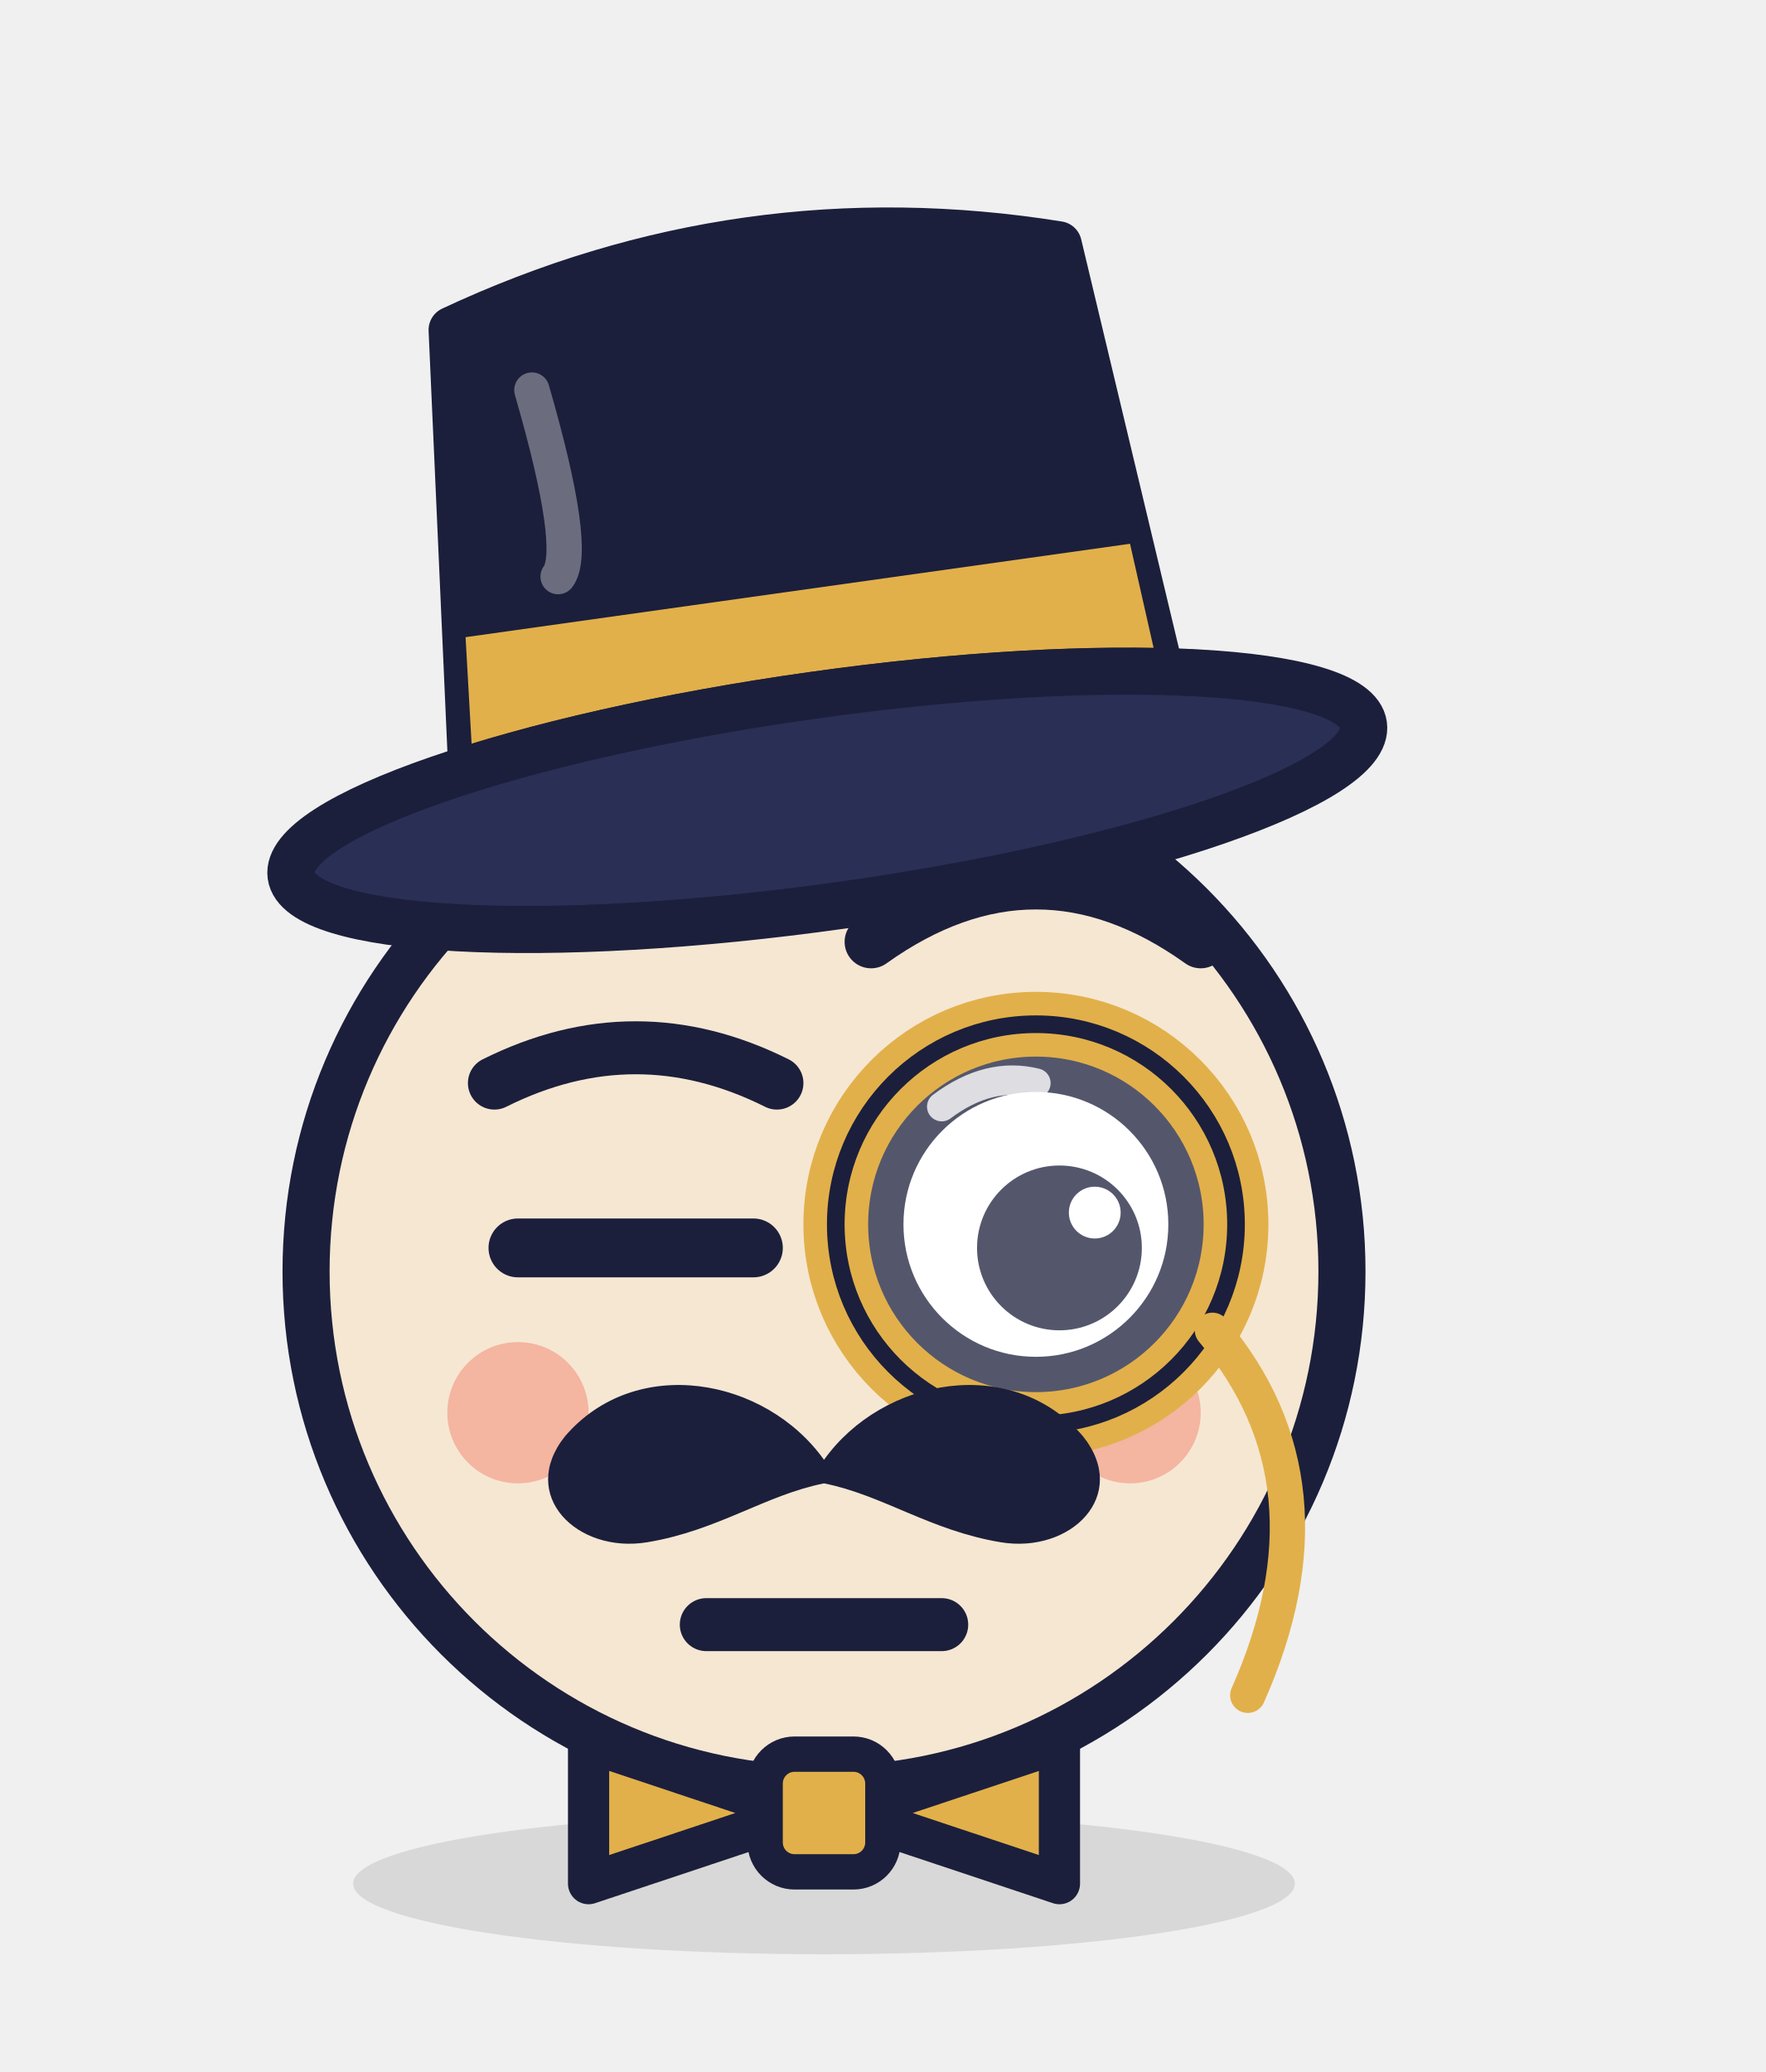
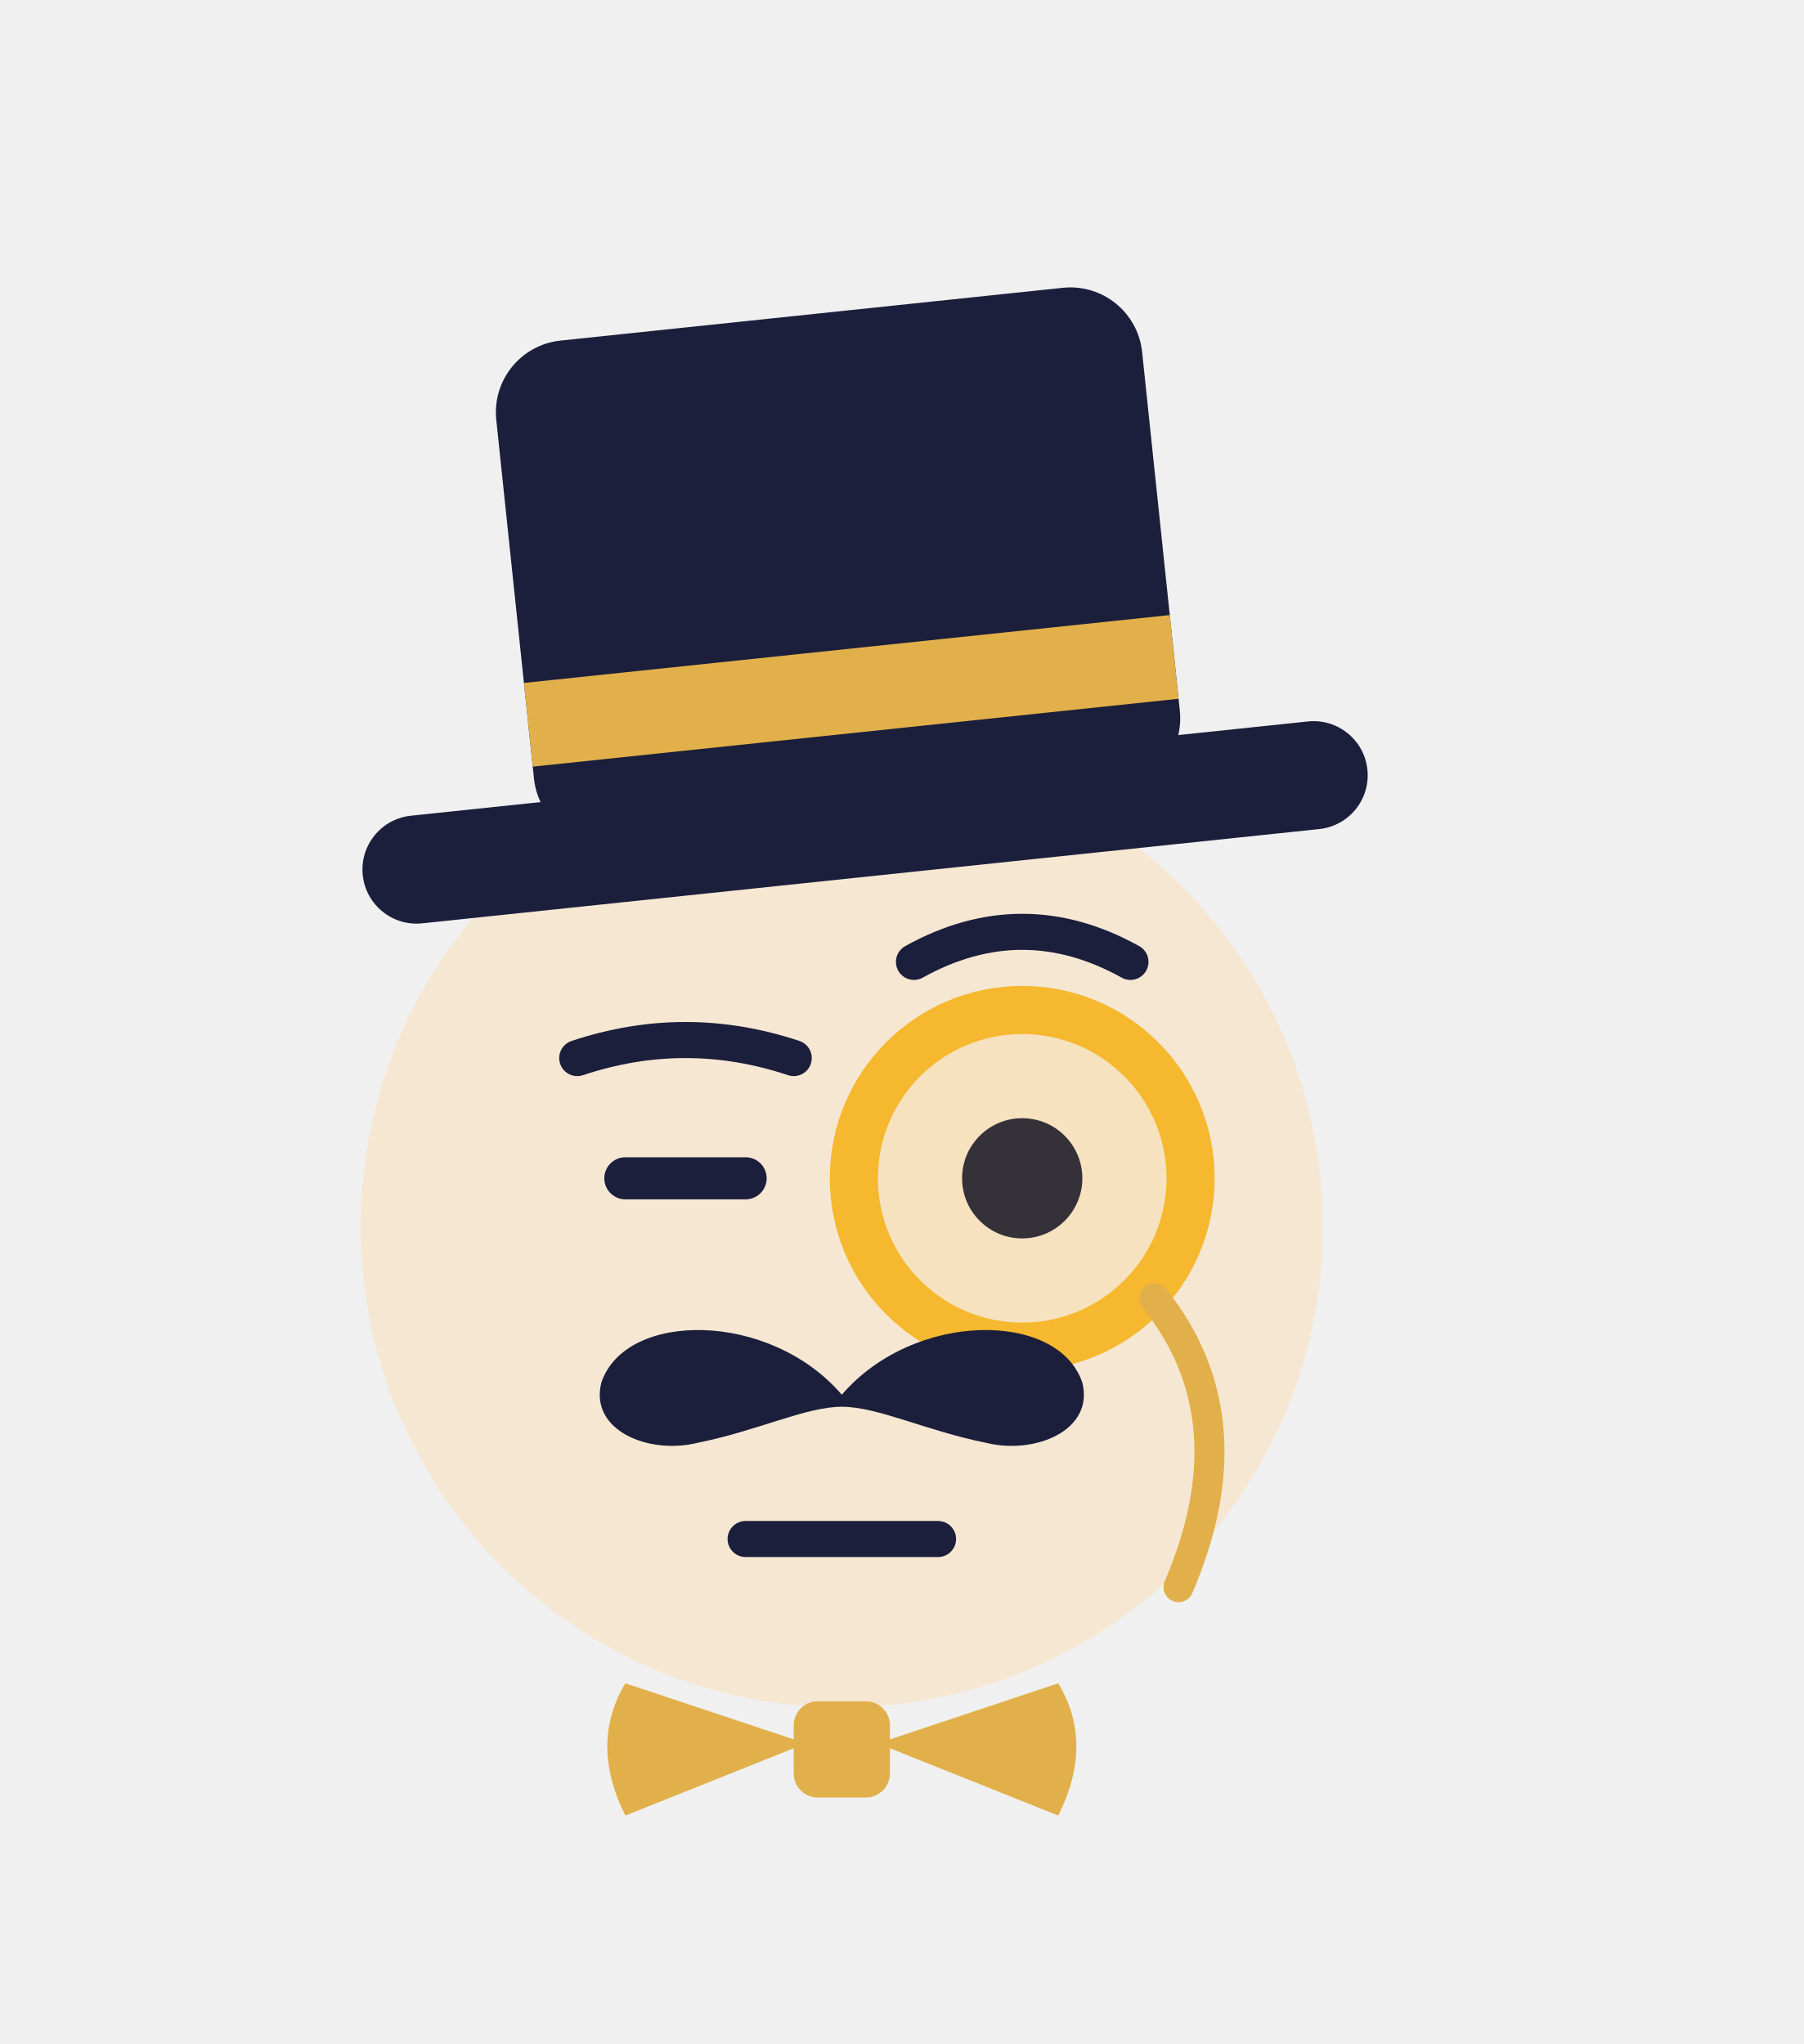
- <svg xmlns="http://www.w3.org/2000/svg" viewBox="-10 -20 150 176" role="img">
+ <svg xmlns="http://www.w3.org/2000/svg" viewBox="-10 -10 150 170" role="img">
  <defs>
    <g id="hat">
-       <path d="M30 46 L34 4 Q60 -4 86 4 L90 46 Z" fill="#1B1F3B" stroke="#1B1F3B" stroke-width="4" stroke-linejoin="round" />
-       <path d="M31.5 30 L88.5 30 L89.5 42 L30.5 42 Z" fill="#E2B04A" />
-       <ellipse cx="60" cy="48" rx="46" ry="9" fill="#1B1F3B" />
-       <ellipse cx="60" cy="46" rx="46" ry="9" fill="#2A2F55" />
-       <ellipse cx="60" cy="48" rx="46" ry="9" fill="none" stroke="#1B1F3B" stroke-width="4" />
-       <path d="M40 10 Q42 24 40 26" fill="none" stroke="#fff" stroke-opacity="0.35" stroke-width="3" stroke-linecap="round" />
+       <rect x="33" y="16" width="54" height="42" rx="6" fill="#1B1F3B" />
+       <rect x="33" y="44" width="54" height="7" fill="#E2B04A" />
+       <rect x="18" y="54" width="84" height="9" rx="4.5" fill="#1B1F3B" />
    </g>
-     <g id="face">
-       <ellipse cx="60" cy="140" rx="40" ry="6" fill="#000" opacity="0.10" />
-       <circle cx="60" cy="88" r="44" fill="#F6E7D3" stroke="#1B1F3B" stroke-width="4" />
-       <circle cx="34" cy="100" r="6" fill="#F4A08C" opacity="0.7" />
-       <circle cx="86" cy="100" r="6" fill="#F4A08C" opacity="0.7" />
+     <g id="head">
+       <circle cx="60" cy="92" r="40" fill="#F6E7D3" />
+     </g>
+     <g id="eye-l">
+       <circle cx="47" cy="88" r="4" fill="#1B1F3B" />
+     </g>
+     <g id="eye-r">
+       <circle cx="75" cy="88" r="4" fill="#1B1F3B" />
+     </g>
+     <g id="mustache">
+       <path d="M60 106 C54 99 42 99 40 105 C39 109 44 111 48 110 C53 109 57 107 60 107 C63 107 67 109 72 110 C76 111 81 109 80 105 C78 99 66 99 60 106 Z" fill="#1B1F3B" />
    </g>
    <g id="bowtie">
-       <path d="M40 128 L58 134 L40 140 Z M80 128 L62 134 L80 140 Z" fill="#E2B04A" stroke="#1B1F3B" stroke-width="3.5" stroke-linejoin="round" />
-       <rect x="55" y="129" width="10" height="10" rx="2.5" fill="#E2B04A" stroke="#1B1F3B" stroke-width="3" />
+       <path d="M42 130 L57 135 L42 141 Q39 135 42 130 Z M78 130 L63 135 L78 141 Q81 135 78 130 Z" fill="#E2B04A" />
+       <rect x="56" y="131.5" width="8" height="8" rx="2" fill="#E2B04A" />
    </g>
-     <g id="eye-l">
-       <circle cx="44" cy="84" r="11" fill="#fff" stroke="#1B1F3B" stroke-width="3.5" />
-       <circle cx="46" cy="86" r="5.5" fill="#1B1F3B" />
-       <circle cx="48" cy="84" r="1.8" fill="#fff" />
+     <g id="ring">
+       <circle cx="75" cy="88" r="14" fill="none" stroke="#E2B04A" stroke-width="4" />
    </g>
-     <g id="eye-r">
-       <circle cx="78" cy="84" r="11" fill="#fff" stroke="#1B1F3B" stroke-width="3.5" />
-       <circle cx="80" cy="86" r="5.5" fill="#1B1F3B" />
-       <circle cx="82" cy="84" r="1.8" fill="#fff" />
-     </g>
-     <g id="monocle">
-       <circle cx="78" cy="84" r="17" fill="#fff" fill-opacity="0.25" stroke="#E2B04A" stroke-width="5.5" />
-       <circle cx="78" cy="84" r="17" fill="none" stroke="#1B1F3B" stroke-width="1.5" />
-       <path d="M93 93 Q104 106 96 124" fill="none" stroke="#E2B04A" stroke-width="3" stroke-linecap="round" />
-       <path d="M70 74 q4-3 8-2" fill="none" stroke="#fff" stroke-width="2.5" stroke-linecap="round" opacity="0.8" />
-     </g>
-     <g id="mustache">
-       <path d="M60 104 c-5-7-16-9-22-2 c-4 5 1 10 7 9 c6-1 10-4 15-5 c5 1 9 4 15 5 c6 1 11-4 7-9 c-6-7-17-5-22 2 z" fill="#1B1F3B" />
-     </g>
-     <g id="brow-l">
-       <path d="M32 68 Q44 60 56 68" fill="none" stroke="#1B1F3B" stroke-width="4.5" stroke-linecap="round" />
-     </g>
-     <g id="brow-r">
-       <path d="M66 66 Q78 58 90 66" fill="none" stroke="#1B1F3B" stroke-width="4.5" stroke-linecap="round" />
-     </g>
-     <g id="smile">
-       <path d="M46 116 Q60 128 74 116" fill="none" stroke="#1B1F3B" stroke-width="4.5" stroke-linecap="round" />
+     <g id="chain">
+       <path d="M86 98 Q94 108 88 122" fill="none" stroke="#E2B04A" stroke-width="2.5" stroke-linecap="round" />
    </g>
  </defs>
-   <use href="#face" />
-   <path d="M32 72 Q44 66 56 72" fill="none" stroke="#1B1F3B" stroke-width="4.5" stroke-linecap="round" />
-   <path d="M34 86 L54 86" stroke="#1B1F3B" stroke-width="5" stroke-linecap="round" />
-   <path d="M64 60 Q78 50 92 60" fill="none" stroke="#1B1F3B" stroke-width="4.5" stroke-linecap="round" />
-   <circle cx="78" cy="84" r="17" fill="#F5B82E" fill-opacity="0.35" />
-   <circle cx="78" cy="84" r="13" fill="#fff" stroke="#1B1F3B" stroke-width="3.5" />
-   <circle cx="80" cy="86" r="7" fill="#1B1F3B" />
-   <circle cx="83" cy="83" r="2.2" fill="#fff" />
-   <use href="#monocle" />
+   <use href="#head" />
+   <path d="M38 78 Q47 75 56 78" fill="none" stroke="#1B1F3B" stroke-width="3" stroke-linecap="round" />
+   <path d="M66 70 Q75 65 84 70" fill="none" stroke="#1B1F3B" stroke-width="3" stroke-linecap="round" />
+   <path d="M42 88 L52 88" stroke="#1B1F3B" stroke-width="3.5" stroke-linecap="round" />
+   <circle cx="75" cy="88" r="5" fill="#1B1F3B" />
+   <circle cx="75" cy="88" r="14" fill="#F5B82E" fill-opacity="0.12" />
+   <circle cx="75" cy="88" r="14" fill="none" stroke="#F5B82E" stroke-width="4" />
+   <use href="#chain" />
  <use href="#mustache" />
-   <path d="M50 118 L70 118" stroke="#1B1F3B" stroke-width="4.5" stroke-linecap="round" />
+   <path d="M52 118 L68 118" stroke="#1B1F3B" stroke-width="3" stroke-linecap="round" />
  <use href="#bowtie" />
-   <g transform="rotate(-8 60 46)">
+   <g transform="rotate(-6 60 40)">
    <use href="#hat" />
  </g>
</svg>
